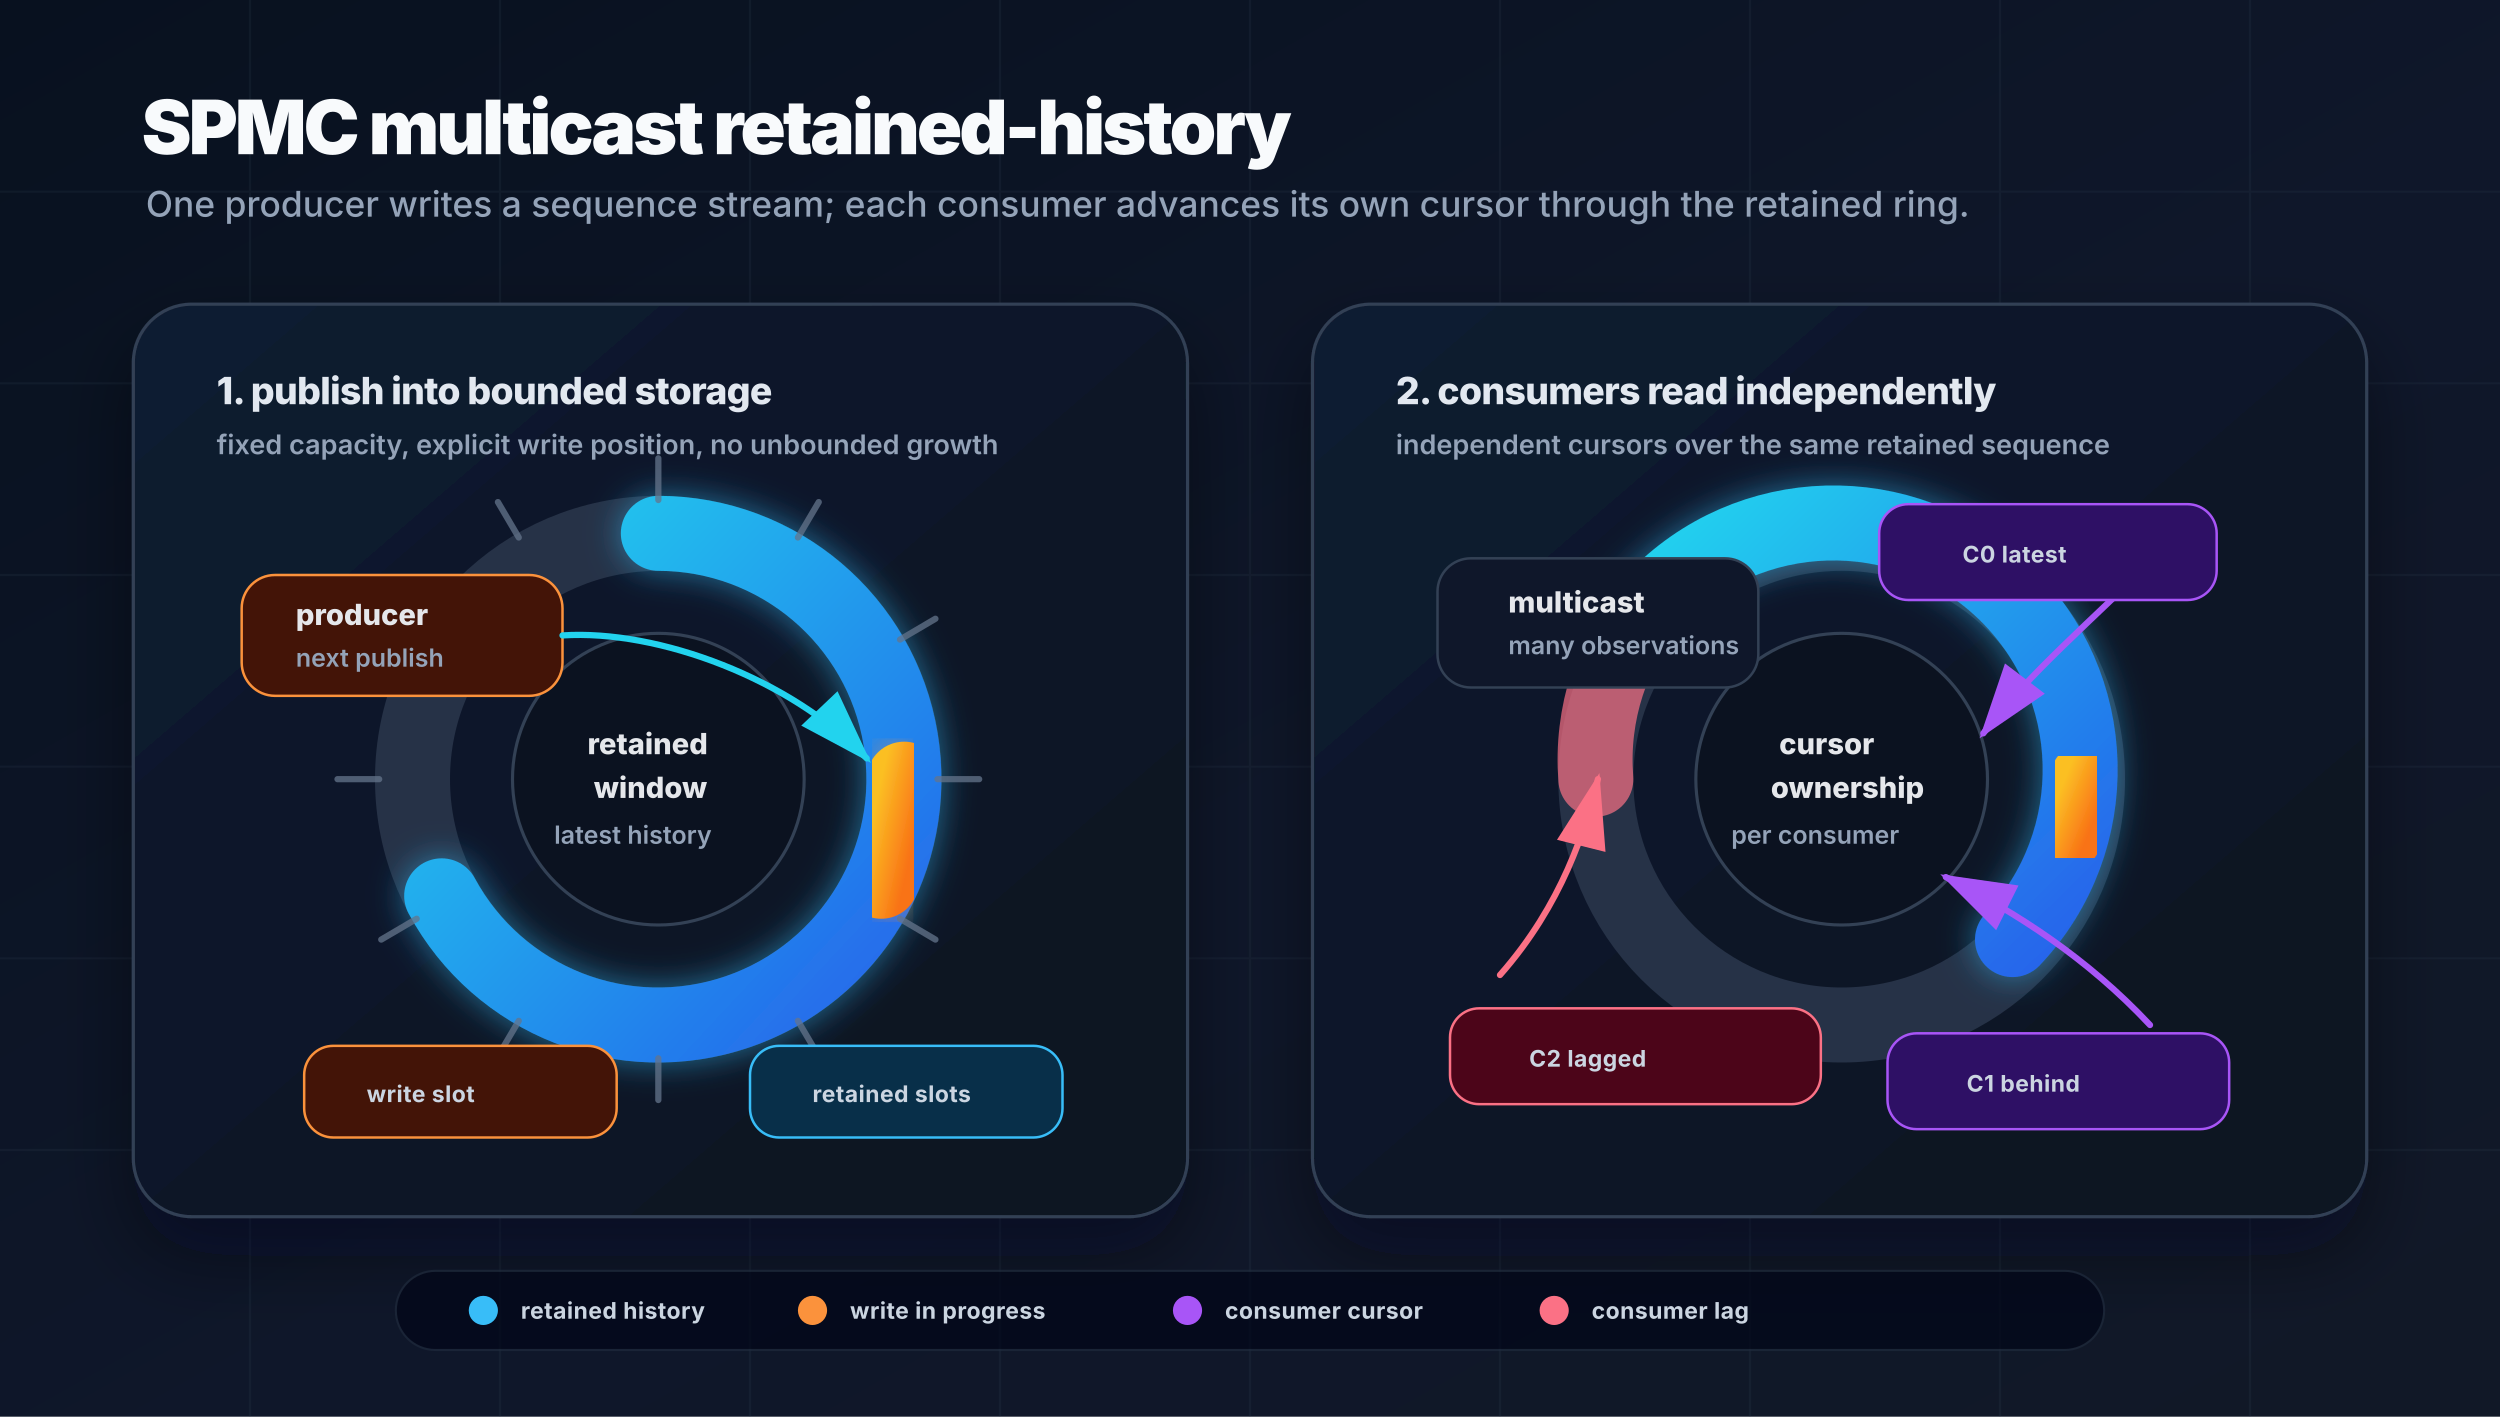
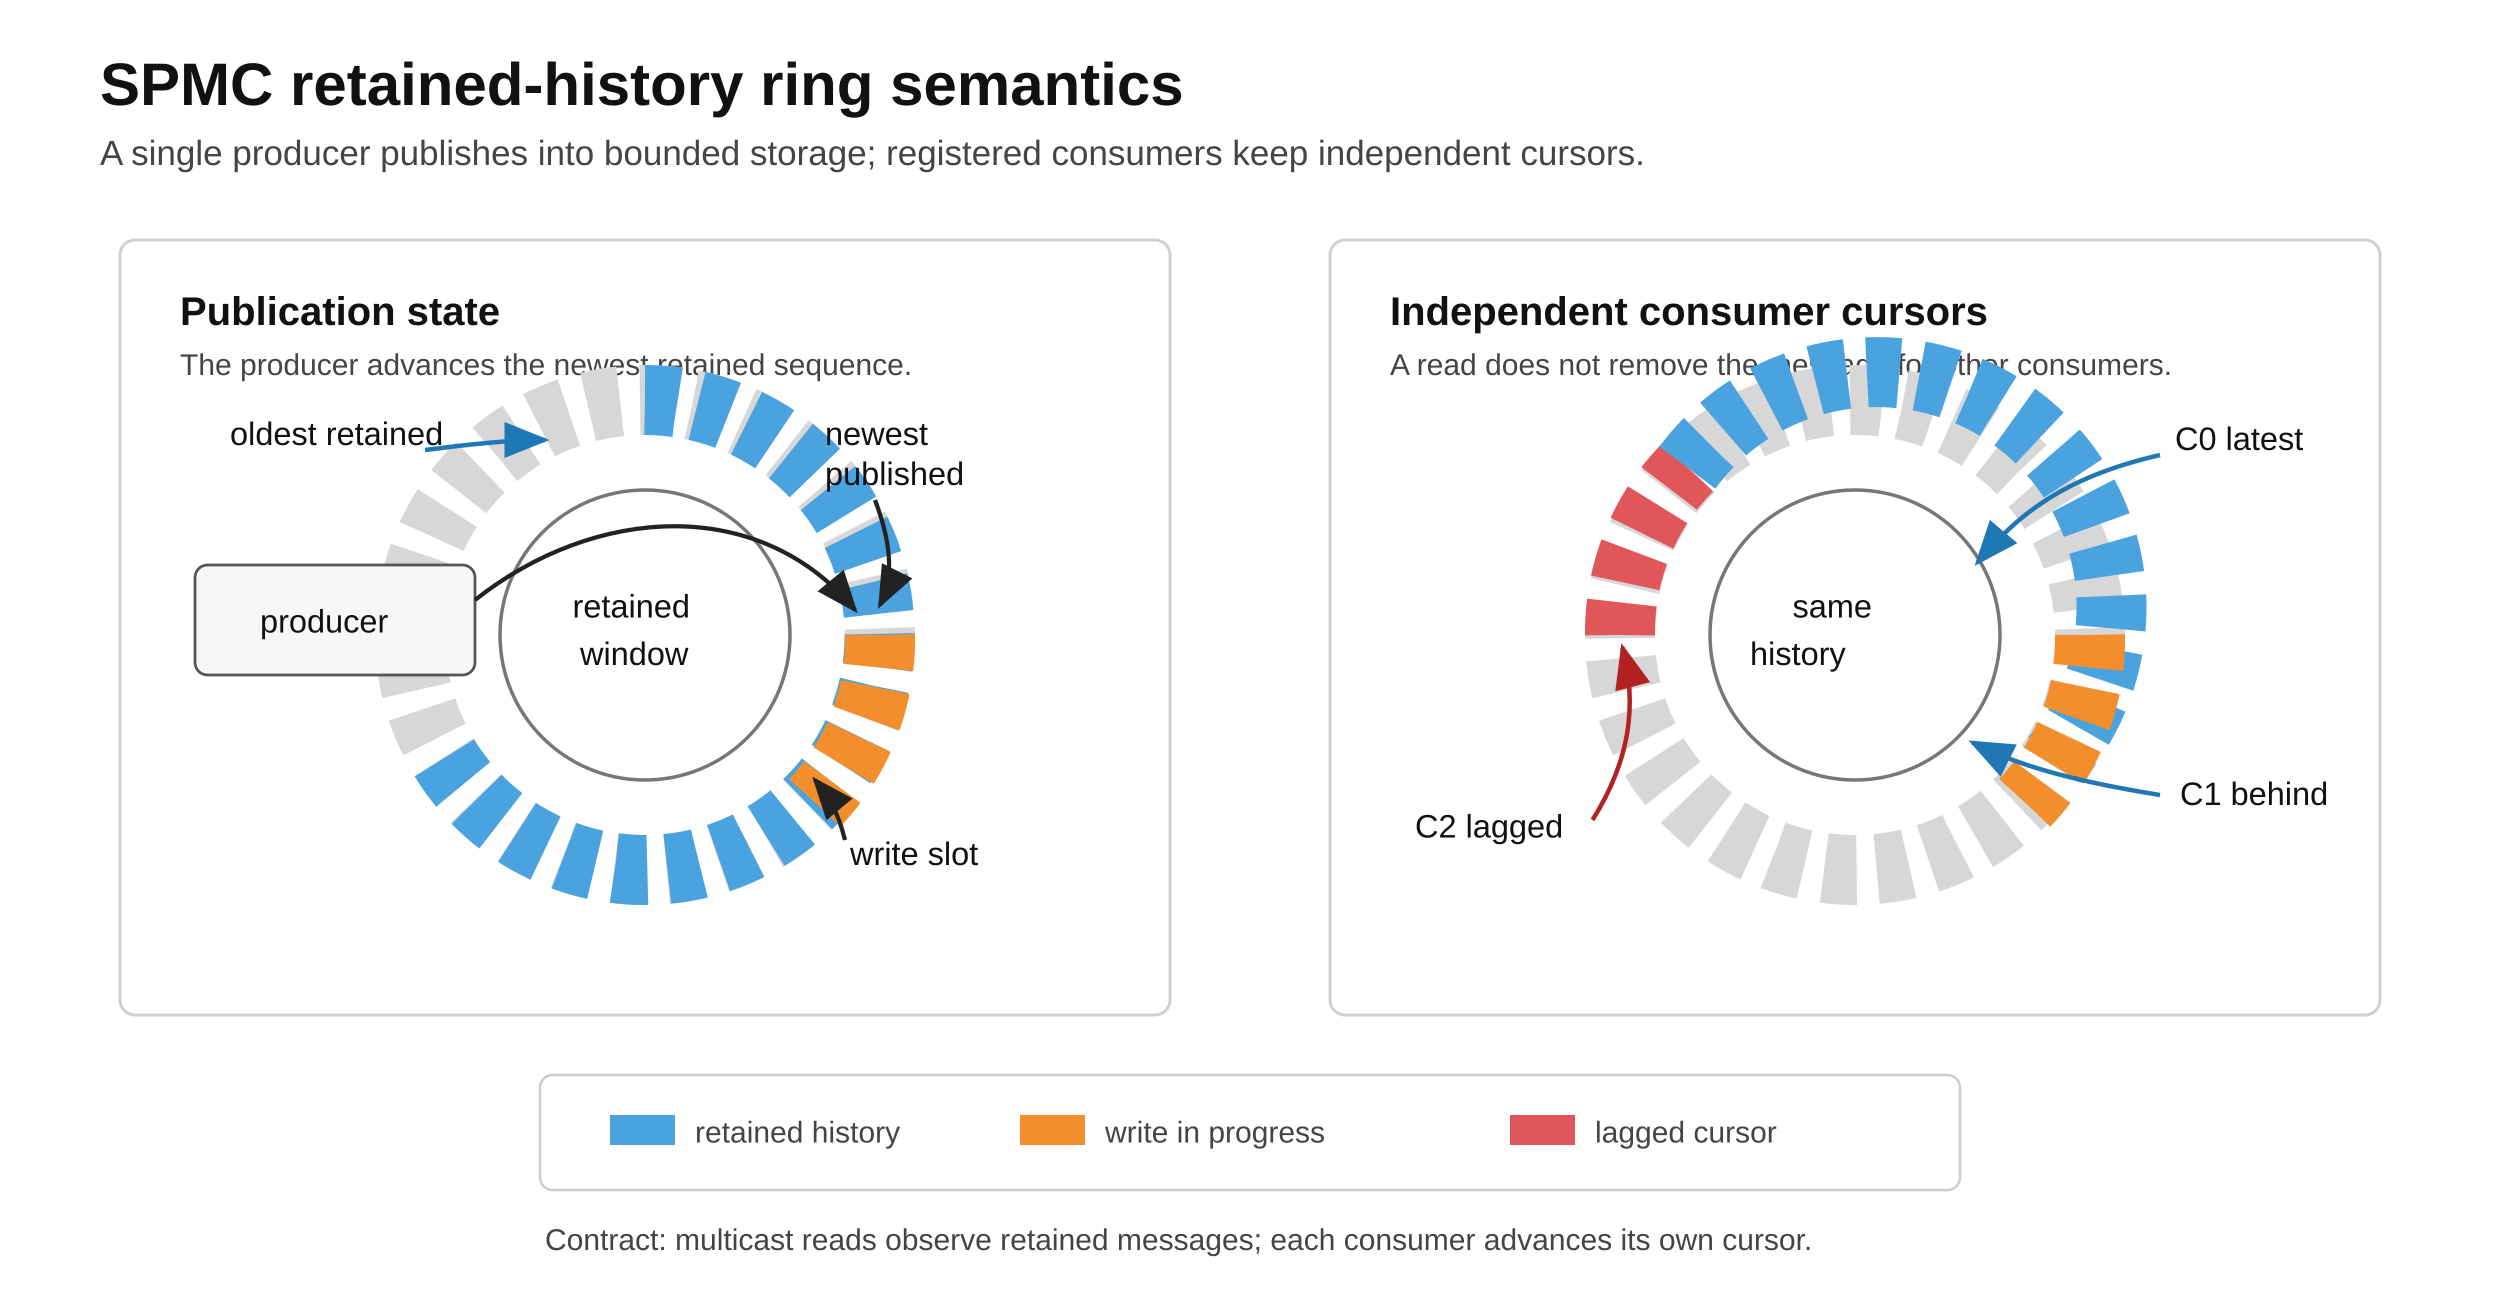
- <svg xmlns="http://www.w3.org/2000/svg" width="1200" height="680" viewBox="0 0 1200 680" role="img" aria-labelledby="title desc">
+ <svg xmlns="http://www.w3.org/2000/svg" width="1000" height="520" viewBox="0 0 1000 520" role="img" aria-labelledby="title desc">
  <defs>
-     <linearGradient id="page-bg" x1="0" y1="0" x2="1" y2="1">
-       <stop offset="0%" stop-color="#08111f" />
-       <stop offset="55%" stop-color="#0f172a" />
-       <stop offset="100%" stop-color="#111827" />
-     </linearGradient>
-     <linearGradient id="panel-bg" x1="0" y1="0" x2="1" y2="1">
-       <stop offset="0%" stop-color="#111c31" />
-       <stop offset="100%" stop-color="#0b1220" />
-     </linearGradient>
-     <linearGradient id="retained-grad" x1="0" y1="0" x2="1" y2="1">
-       <stop offset="0%" stop-color="#22d3ee" />
-       <stop offset="100%" stop-color="#2563eb" />
-     </linearGradient>
-     <linearGradient id="write-grad" x1="0" y1="0" x2="1" y2="1">
-       <stop offset="0%" stop-color="#fbbf24" />
-       <stop offset="100%" stop-color="#f97316" />
-     </linearGradient>
-     <linearGradient id="cursor-grad" x1="0" y1="0" x2="1" y2="1">
-       <stop offset="0%" stop-color="#c084fc" />
-       <stop offset="100%" stop-color="#7c3aed" />
-     </linearGradient>
-     <filter id="soft-shadow" x="-20%" y="-20%" width="140%" height="140%">
-       <feDropShadow dx="0" dy="18" stdDeviation="18" flood-color="#020617" flood-opacity="0.42" />
-     </filter>
-     <filter id="glow-cyan" x="-40%" y="-40%" width="180%" height="180%">
-       <feDropShadow dx="0" dy="0" stdDeviation="8" flood-color="#38bdf8" flood-opacity="0.55" />
-     </filter>
-     <filter id="glow-orange" x="-40%" y="-40%" width="180%" height="180%">
-       <feDropShadow dx="0" dy="0" stdDeviation="8" flood-color="#fb923c" flood-opacity="0.55" />
-     </filter>
-     <marker id="arrow-cyan" markerWidth="12" markerHeight="8" refX="11" refY="4" orient="auto">
-       <path d="M0,0 L12,4 L0,8 Z" fill="#22d3ee" />
+     <marker id="arrow-black" markerWidth="10" markerHeight="8" refX="9" refY="4" orient="auto">
+       <path d="M0,0 L10,4 L0,8 Z" fill="#222" />
    </marker>
-     <marker id="arrow-violet" markerWidth="12" markerHeight="8" refX="11" refY="4" orient="auto">
-       <path d="M0,0 L12,4 L0,8 Z" fill="#a855f7" />
+     <marker id="arrow-blue" markerWidth="10" markerHeight="8" refX="9" refY="4" orient="auto">
+       <path d="M0,0 L10,4 L0,8 Z" fill="#1f77b4" />
    </marker>
-     <marker id="arrow-red" markerWidth="12" markerHeight="8" refX="11" refY="4" orient="auto">
-       <path d="M0,0 L12,4 L0,8 Z" fill="#fb7185" />
+     <marker id="arrow-red" markerWidth="10" markerHeight="8" refX="9" refY="4" orient="auto">
+       <path d="M0,0 L10,4 L0,8 Z" fill="#b22222" />
    </marker>
    <style>
-       text { font-family: Inter, Arial, Helvetica, sans-serif; }
-       .title { fill: #f8fafc; font-size: 36px; font-weight: 850; letter-spacing: -0.04em; }
-       .subtitle { fill: #94a3b8; font-size: 17px; font-weight: 500; }
-       .panel-title { fill: #e2e8f0; font-size: 18px; font-weight: 800; letter-spacing: -0.02em; }
-       .panel-subtitle { fill: #94a3b8; font-size: 13px; font-weight: 600; }
-       .label { fill: #e5e7eb; font-size: 14px; font-weight: 800; }
-       .muted { fill: #94a3b8; font-size: 12px; font-weight: 600; }
-       .tiny { fill: #cbd5e1; font-size: 11px; font-weight: 700; letter-spacing: 0.02em; }
-       .panel { fill: url(#panel-bg); stroke: #334155; stroke-width: 1.5; }
-       .ring-base { fill: none; stroke: #263247; stroke-width: 36; stroke-linecap: round; }
-       .ring-retained { fill: none; stroke: url(#retained-grad); stroke-width: 36; stroke-linecap: round; filter: url(#glow-cyan); }
-       .ring-write { fill: none; stroke: url(#write-grad); stroke-width: 36; stroke-linecap: round; filter: url(#glow-orange); }
-       .ring-lag { fill: none; stroke: #fb7185; stroke-width: 36; stroke-linecap: round; opacity: 0.7; }
-       .core { fill: #0b1220; stroke: #334155; stroke-width: 1.5; }
-       .callout { fill: #0f172a; stroke: #334155; stroke-width: 1.2; }
-       .callout-cyan { fill: #082f49; stroke: #38bdf8; stroke-width: 1.2; }
-       .callout-orange { fill: #431407; stroke: #fb923c; stroke-width: 1.2; }
-       .callout-violet { fill: #2e1065; stroke: #a855f7; stroke-width: 1.2; }
-       .callout-red { fill: #4c0519; stroke: #fb7185; stroke-width: 1.2; }
-       .arrow-cyan { stroke: #22d3ee; stroke-width: 3; fill: none; marker-end: url(#arrow-cyan); stroke-linecap: round; stroke-linejoin: round; }
-       .arrow-violet { stroke: #a855f7; stroke-width: 3; fill: none; marker-end: url(#arrow-violet); stroke-linecap: round; stroke-linejoin: round; }
-       .arrow-red { stroke: #fb7185; stroke-width: 3; fill: none; marker-end: url(#arrow-red); stroke-linecap: round; stroke-linejoin: round; }
-       .tick { stroke: #64748b; stroke-width: 3; stroke-linecap: round; opacity: 0.75; }
+       text { font-family: Arial, Helvetica, sans-serif; fill: #111; }
+       .title { font-size: 24px; font-weight: 700; }
+       .subtitle { font-size: 14px; fill: #444; }
+       .panel-title { font-size: 16px; font-weight: 700; }
+       .label { font-size: 13px; }
+       .small { font-size: 12px; fill: #444; }
+       .ring-empty { fill: none; stroke: #d7d7d7; stroke-width: 28; stroke-dasharray: 13 8; }
+       .ring-retained { fill: none; stroke: #4aa3df; stroke-width: 28; stroke-dasharray: 13 8; stroke-linecap: butt; }
+       .ring-write { fill: none; stroke: #f28e2b; stroke-width: 28; stroke-dasharray: 13 8; stroke-linecap: butt; }
+       .ring-lag { fill: none; stroke: #e15759; stroke-width: 28; stroke-dasharray: 13 8; stroke-linecap: butt; }
+       .inner { fill: #fff; stroke: #777; stroke-width: 1.4; }
+       .panel { fill: #fff; stroke: #d0d0d0; stroke-width: 1.2; }
+       .box { fill: #f7f7f7; stroke: #555; stroke-width: 1.1; }
+       .legend-box { fill: #fff; stroke: #ccc; stroke-width: 1; }
+       .arrow { stroke: #222; stroke-width: 1.7; fill: none; marker-end: url(#arrow-black); }
+       .arrow-blue { stroke: #1f77b4; stroke-width: 1.8; fill: none; marker-end: url(#arrow-blue); }
+       .arrow-red { stroke: #b22222; stroke-width: 1.8; fill: none; marker-end: url(#arrow-red); }
    </style>
  </defs>
-   <rect width="1200" height="680" fill="url(#page-bg)" />
-   <g opacity="0.18">
-     <path d="M0 92H1200M0 184H1200M0 276H1200M0 368H1200M0 460H1200M0 552H1200" stroke="#334155" stroke-width="1" />
-     <path d="M120 0V680M240 0V680M360 0V680M480 0V680M600 0V680M720 0V680M840 0V680M960 0V680M1080 0V680" stroke="#334155" stroke-width="1" />
-   </g>
-   <text id="diagram-title" class="title" x="68" y="74">SPMC multicast retained-history</text>
-   <text class="subtitle" x="70" y="104">One producer writes a sequence stream; each consumer advances its own cursor through the retained ring.</text>
-   <rect class="panel" x="64" y="146" width="506" height="438" rx="28" filter="url(#soft-shadow)" />
-   <rect class="panel" x="630" y="146" width="506" height="438" rx="28" filter="url(#soft-shadow)" />
-   <g aria-label="Producer publication panel">
-     <text class="panel-title" x="104" y="194">1. publish into bounded storage</text>
-     <text class="panel-subtitle" x="104" y="218">fixed capacity, explicit write position, no unbounded growth</text>
-     <circle class="ring-base" cx="316" cy="374" r="118" />
-     <path class="ring-retained" d="M316 256 A118 118 0 1 1 212 430" />
-     <path class="ring-write" d="M423 423 A118 118 0 0 1 434 374" />
-     <circle class="core" cx="316" cy="374" r="70" />
-     <g transform="translate(316 374)">
-       <line class="tick" x1="0" y1="-154" x2="0" y2="-134" />
-       <line class="tick" x1="77" y1="-133" x2="67" y2="-116" />
-       <line class="tick" x1="133" y1="-77" x2="116" y2="-67" />
-       <line class="tick" x1="154" y1="0" x2="134" y2="0" />
-       <line class="tick" x1="133" y1="77" x2="116" y2="67" />
-       <line class="tick" x1="77" y1="133" x2="67" y2="116" />
-       <line class="tick" x1="0" y1="154" x2="0" y2="134" />
-       <line class="tick" x1="-77" y1="133" x2="-67" y2="116" />
-       <line class="tick" x1="-133" y1="77" x2="-116" y2="67" />
-       <line class="tick" x1="-154" y1="0" x2="-134" y2="0" />
-       <line class="tick" x1="-133" y1="-77" x2="-116" y2="-67" />
-       <line class="tick" x1="-77" y1="-133" x2="-67" y2="-116" />
-     </g>
-     <text class="label" x="282" y="362">retained</text>
-     <text class="label" x="285" y="383">window</text>
-     <text class="muted" x="266" y="405">latest history</text>
-     <rect class="callout-orange" x="116" y="276" width="154" height="58" rx="16" />
-     <text class="label" x="142" y="300">producer</text>
-     <text class="muted" x="142" y="320">next publish</text>
-     <path class="arrow-cyan" d="M270 305 C316 302 380 326 416 364" />
-     <rect class="callout-cyan" x="360" y="502" width="150" height="44" rx="14" />
-     <text class="tiny" x="390" y="529">retained slots</text>
-     <rect class="callout-orange" x="146" y="502" width="150" height="44" rx="14" />
-     <text class="tiny" x="176" y="529">write slot</text>
-   </g>
-   <g aria-label="Consumer cursor panel">
-     <text class="panel-title" x="670" y="194">2. consumers read independently</text>
-     <text class="panel-subtitle" x="670" y="218">independent cursors over the same retained sequence</text>
-     <circle class="ring-base" cx="884" cy="374" r="118" />
-     <path class="ring-lag" d="M766 374 A118 118 0 0 1 794 288" />
-     <path class="ring-retained" d="M794 288 A118 118 0 1 1 966 451" />
-     <path class="ring-write" d="M991 401 A118 118 0 0 1 1002 374" />
-     <circle class="core" cx="884" cy="374" r="70" />
-     <text class="label" x="854" y="362">cursor</text>
-     <text class="label" x="850" y="383">ownership</text>
-     <text class="muted" x="831" y="405">per consumer</text>
-     <path class="arrow-violet" d="M1036 266 C1004 298 974 323 952 352" />
-     <rect class="callout-violet" x="902" y="242" width="162" height="46" rx="14" />
-     <text class="tiny" x="942" y="270">C0 latest</text>
-     <path class="arrow-violet" d="M1032 492 C1002 460 968 438 934 421" />
-     <rect class="callout-violet" x="906" y="496" width="164" height="46" rx="14" />
-     <text class="tiny" x="944" y="524">C1 behind</text>
-     <path class="arrow-red" d="M720 468 C750 434 761 398 767 374" />
-     <rect class="callout-red" x="696" y="484" width="178" height="46" rx="14" />
-     <text class="tiny" x="734" y="512">C2 lagged</text>
-     <rect class="callout" x="690" y="268" width="154" height="62" rx="16" />
-     <text class="label" x="724" y="294">multicast</text>
-     <text class="muted" x="724" y="314">many observations</text>
-   </g>
-   <g aria-label="Footer legend">
-     <rect x="190" y="610" width="820" height="38" rx="19" fill="#020617" opacity="0.72" stroke="#1e293b" />
-     <circle cx="232" cy="629" r="7" fill="#38bdf8" />
-     <text class="tiny" x="250" y="633">retained history</text>
-     <circle cx="390" cy="629" r="7" fill="#fb923c" />
-     <text class="tiny" x="408" y="633">write in progress</text>
-     <circle cx="570" cy="629" r="7" fill="#a855f7" />
-     <text class="tiny" x="588" y="633">consumer cursor</text>
-     <circle cx="746" cy="629" r="7" fill="#fb7185" />
-     <text class="tiny" x="764" y="633">consumer lag</text>
-   </g>
+   <rect width="1000" height="520" fill="#fff" />
+   <text class="title" x="40" y="42">SPMC retained-history ring semantics</text>
+   <text class="subtitle" x="40" y="66">A single producer publishes into bounded storage; registered consumers keep independent cursors.</text>
+   <rect class="panel" x="48" y="96" width="420" height="310" rx="6" />
+   <rect class="panel" x="532" y="96" width="420" height="310" rx="6" />
+   <text class="panel-title" x="72" y="130">Publication state</text>
+   <text class="small" x="72" y="150">The producer advances the newest retained sequence.</text>
+   <circle class="ring-empty" cx="258" cy="254" r="94" />
+   <path class="ring-retained" d="M258 160 A94 94 0 1 1 177 302" />
+   <path class="ring-write" d="M352 254 A94 94 0 0 1 326 321" />
+   <circle class="inner" cx="258" cy="254" r="58" />
+   <text class="label" x="229" y="247">retained</text>
+   <text class="label" x="232" y="266">window</text>
+   <rect class="box" x="78" y="226" width="112" height="44" rx="5" />
+   <text class="label" x="104" y="253">producer</text>
+   <path class="arrow" d="M190 240 C238 202 304 198 342 244" />
+   <text class="label" x="92" y="178">oldest retained</text>
+   <path class="arrow-blue" d="M170 180 C186 178 202 176 218 176" />
+   <text class="label" x="330" y="178">newest</text>
+   <text class="label" x="330" y="194">published</text>
+   <path class="arrow" d="M350 200 C356 216 358 230 352 242" />
+   <text class="label" x="340" y="346">write slot</text>
+   <path class="arrow" d="M338 336 C335 324 331 318 326 312" />
+   <text class="panel-title" x="556" y="130">Independent consumer cursors</text>
+   <text class="small" x="556" y="150">A read does not remove the message for other consumers.</text>
+   <circle class="ring-empty" cx="742" cy="254" r="94" />
+   <path class="ring-lag" d="M648 254 A94 94 0 0 1 675 187" />
+   <path class="ring-retained" d="M675 187 A94 94 0 1 1 822 304" />
+   <path class="ring-write" d="M836 254 A94 94 0 0 1 810 321" />
+   <circle class="inner" cx="742" cy="254" r="58" />
+   <text class="label" x="717" y="247">same</text>
+   <text class="label" x="700" y="266">history</text>
+   <text class="label" x="870" y="180">C0 latest</text>
+   <path class="arrow-blue" d="M864 182 C825 191 807 206 791 225" />
+   <text class="label" x="872" y="322">C1 behind</text>
+   <path class="arrow-blue" d="M864 318 C827 312 807 306 789 297" />
+   <text class="label" x="566" y="335">C2 lagged</text>
+   <path class="arrow-red" d="M637 328 C652 304 655 282 649 259" />
+   <rect class="legend-box" x="216" y="430" width="568" height="46" rx="5" />
+   <rect x="244" y="446" width="26" height="12" fill="#4aa3df" />
+   <text class="small" x="278" y="457">retained history</text>
+   <rect x="408" y="446" width="26" height="12" fill="#f28e2b" />
+   <text class="small" x="442" y="457">write in progress</text>
+   <rect x="604" y="446" width="26" height="12" fill="#e15759" />
+   <text class="small" x="638" y="457">lagged cursor</text>
+   <text class="small" x="218" y="500">Contract: multicast reads observe retained messages; each consumer advances its own cursor.</text>
</svg>
